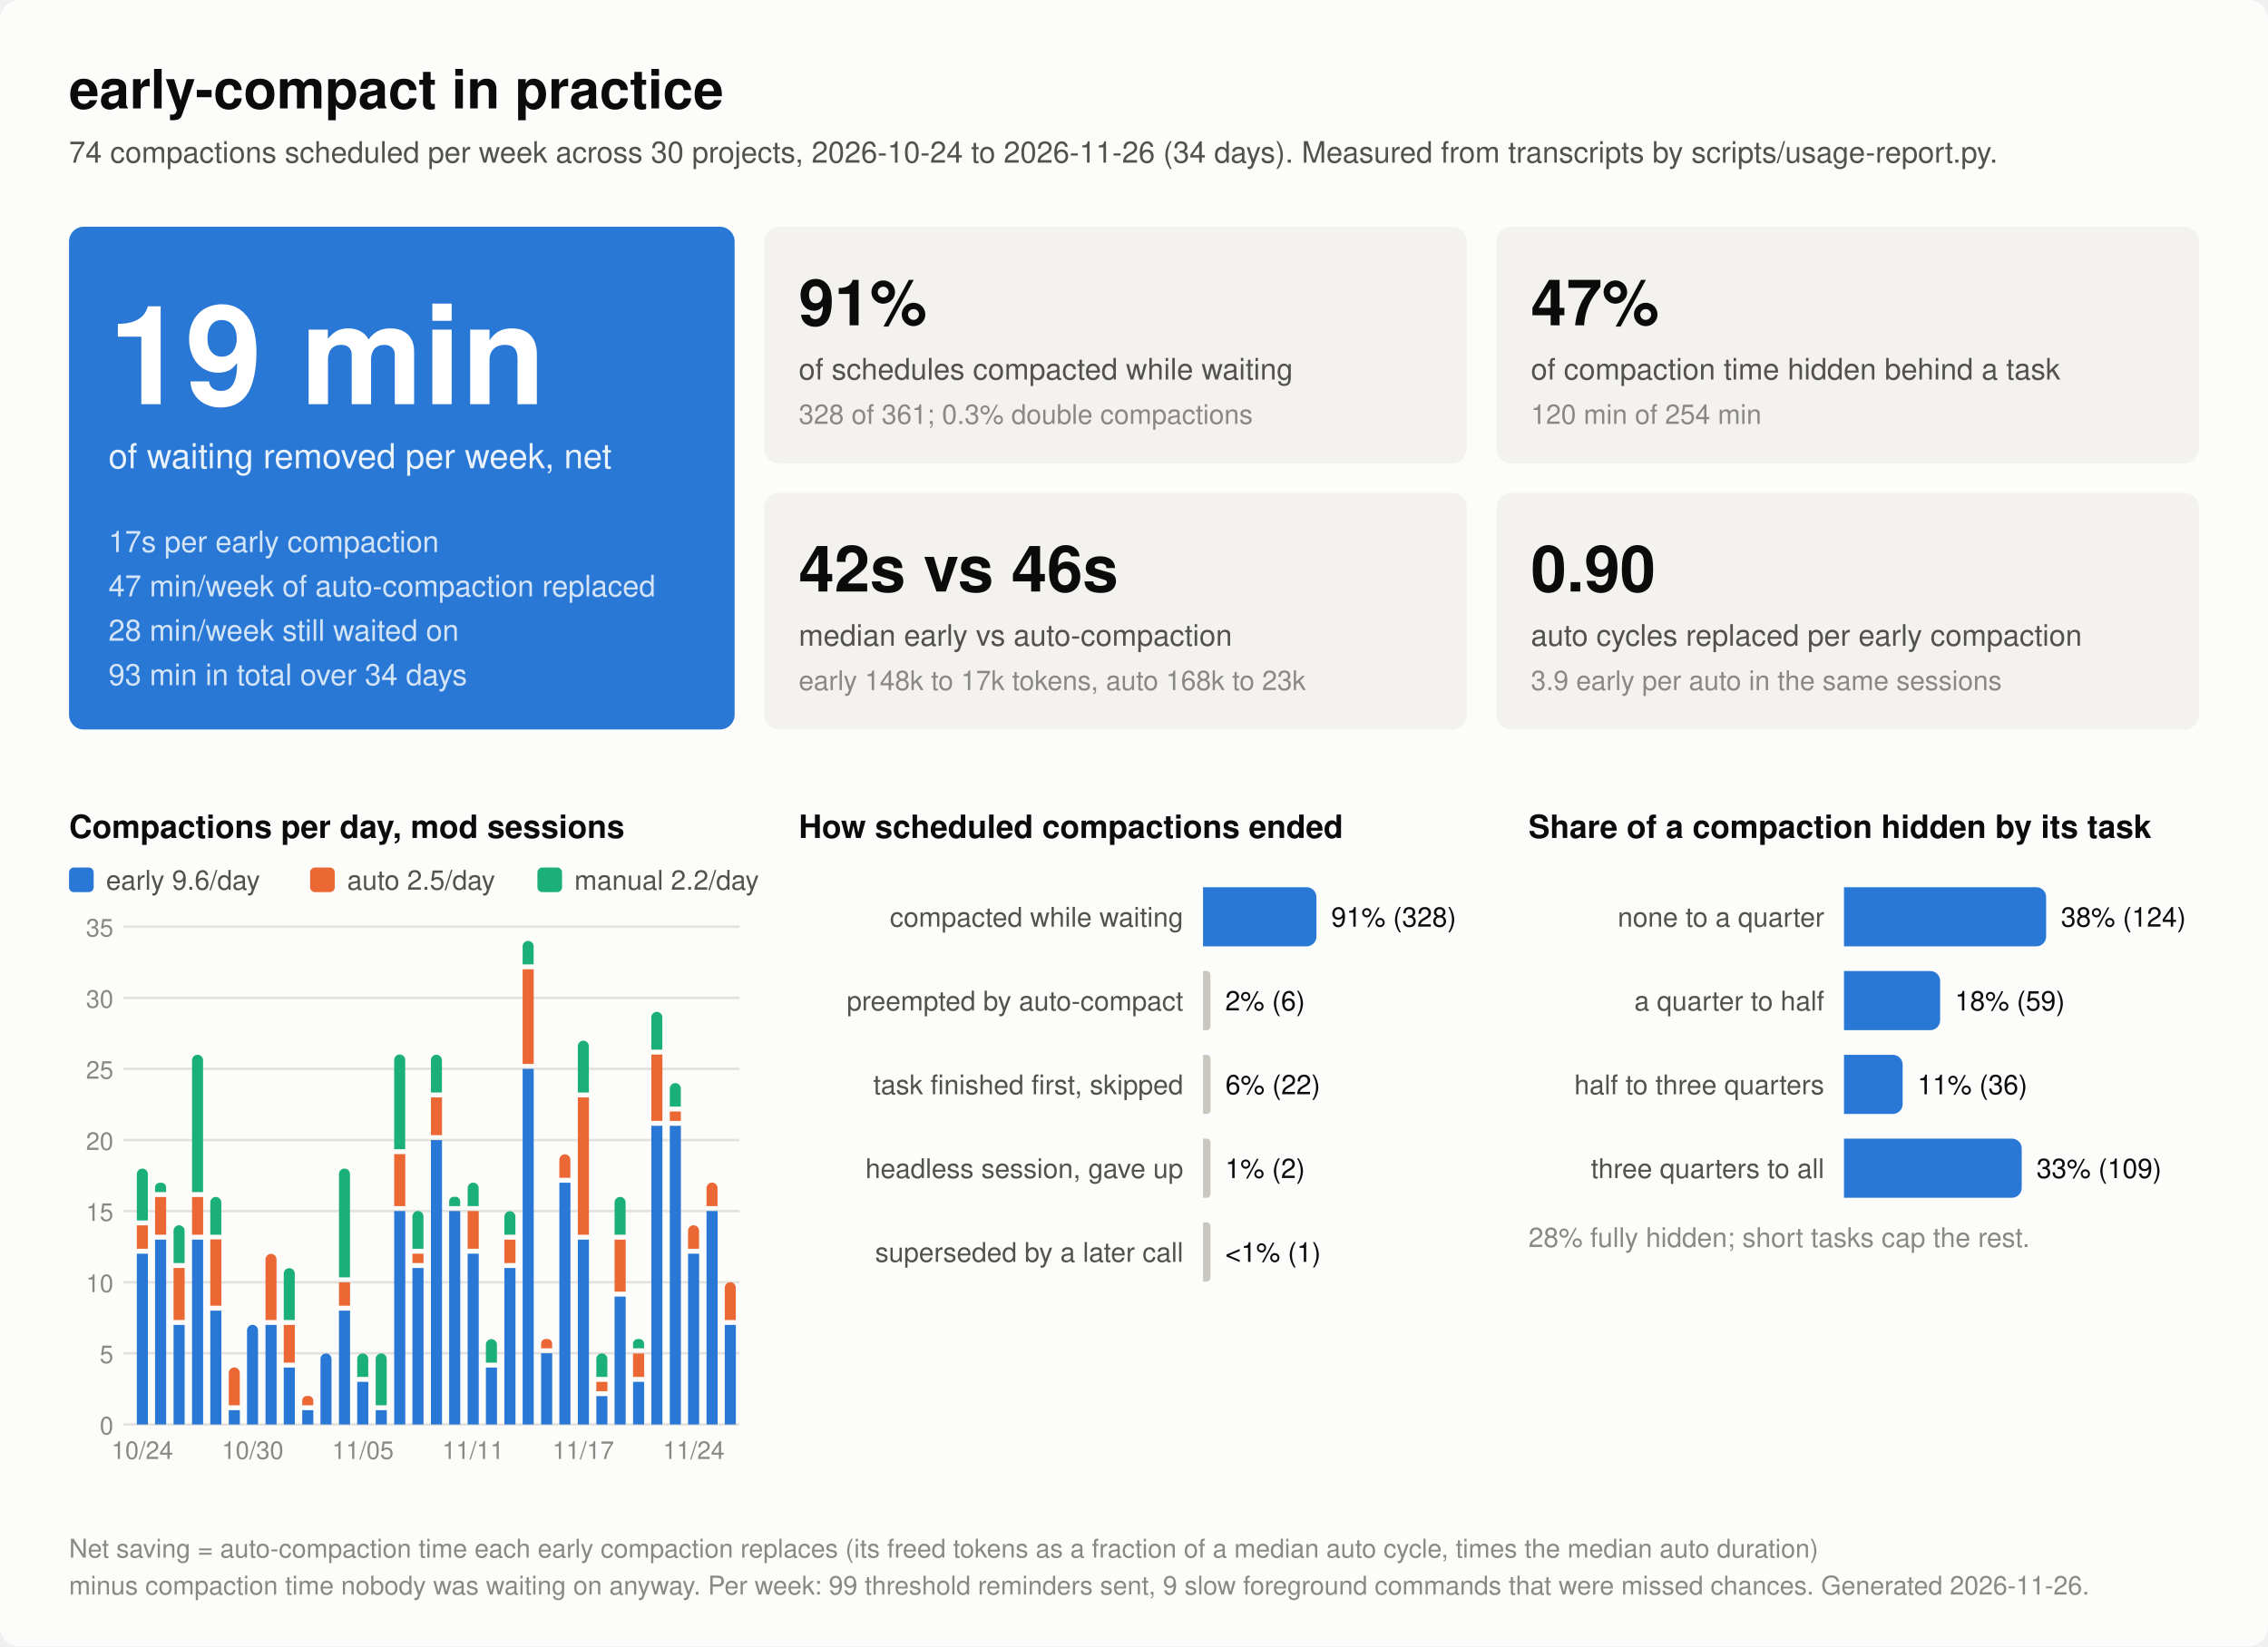
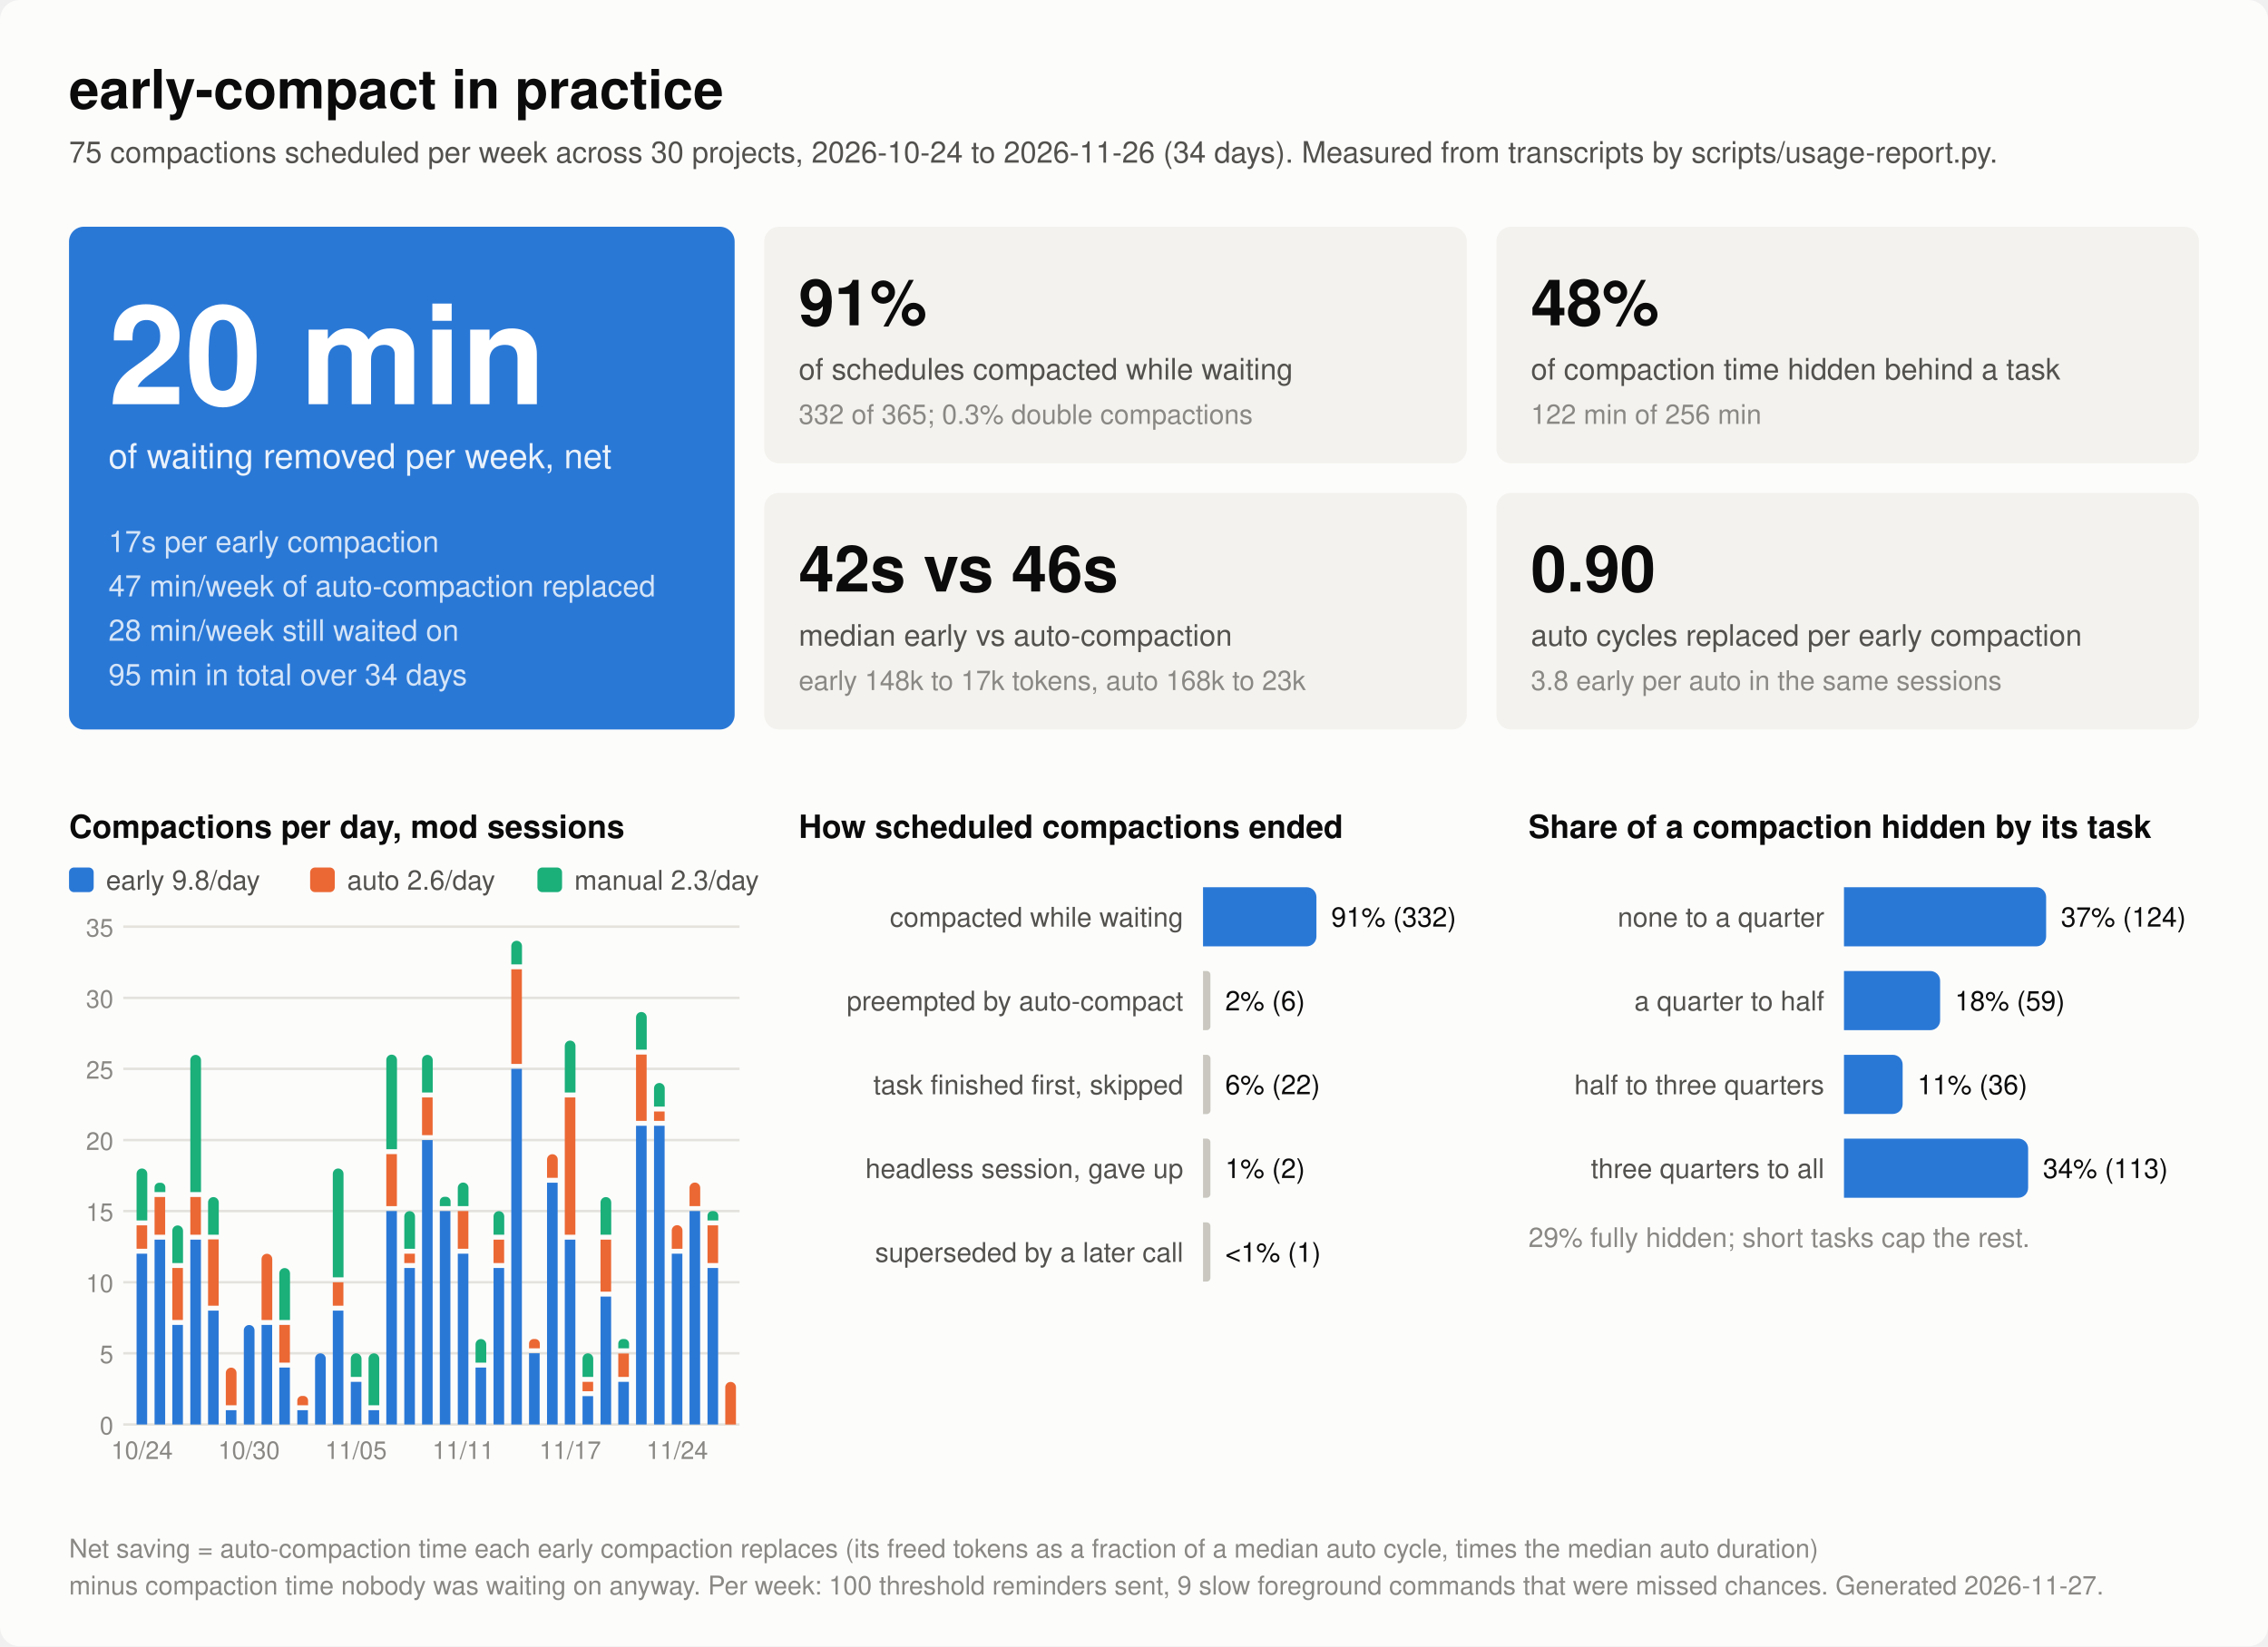
<svg xmlns="http://www.w3.org/2000/svg" width="920" height="668" viewBox="0 0 920 668" font-family="-apple-system, BlinkMacSystemFont, &quot;Segoe UI&quot;, Helvetica, Arial, sans-serif" role="img" aria-label="early-compact usage summary">
  <rect width="920" height="668" fill="#fcfcfb" rx="8" />
  <text x="28.0" y="44.0" text-anchor="start" style="font-size:22px;font-weight:600;fill:#0b0b0b">early-compact in practice</text>
-   <text x="28.0" y="66.0" text-anchor="start" style="font-size:12px;font-weight:400;fill:#52514e">74 compactions scheduled per week across 30 projects, 2026-10-24 to 2026-11-26 (34 days). Measured from transcripts by scripts/usage-report.py.</text>
+   <text x="28.0" y="66.0" text-anchor="start" style="font-size:12px;font-weight:400;fill:#52514e">75 compactions scheduled per week across 30 projects, 2026-10-24 to 2026-11-26 (34 days). Measured from transcripts by scripts/usage-report.py.</text>
  <rect x="28.0" y="92.0" width="270.0" height="204.0" rx="6" fill="#2a78d6" />
-   <text x="44.0" y="164.0" text-anchor="start" style="font-size:56px;font-weight:700;fill:#ffffff;font-variant-numeric:tabular-nums">19 min</text>
+   <text x="44.0" y="164.0" text-anchor="start" style="font-size:56px;font-weight:700;fill:#ffffff;font-variant-numeric:tabular-nums">20 min</text>
  <text x="44.0" y="190.0" text-anchor="start" style="font-size:14px;font-weight:400;fill:#ffffff;opacity:0.9">of waiting removed per week, net</text>
  <text x="44.0" y="224.0" text-anchor="start" style="font-size:12px;font-weight:400;fill:#ffffff;opacity:0.8">17s per early compaction</text>
  <text x="44.0" y="242.0" text-anchor="start" style="font-size:12px;font-weight:400;fill:#ffffff;opacity:0.8">47 min/week of auto-compaction replaced</text>
  <text x="44.0" y="260.0" text-anchor="start" style="font-size:12px;font-weight:400;fill:#ffffff;opacity:0.8">28 min/week still waited on</text>
-   <text x="44.0" y="278.0" text-anchor="start" style="font-size:12px;font-weight:400;fill:#ffffff;opacity:0.8">93 min in total over 34 days</text>
+   <text x="44.0" y="278.0" text-anchor="start" style="font-size:12px;font-weight:400;fill:#ffffff;opacity:0.8">95 min in total over 34 days</text>
  <rect x="310.0" y="92.0" width="285.0" height="96.0" rx="6" fill="#f3f2ee" />
  <text x="324.0" y="132.0" text-anchor="start" style="font-size:26px;font-weight:600;fill:#0b0b0b;font-variant-numeric:tabular-nums">91%</text>
  <text x="324.0" y="154.0" text-anchor="start" style="font-size:12px;font-weight:400;fill:#52514e">of schedules compacted while waiting</text>
-   <text x="324.0" y="172.0" text-anchor="start" style="font-size:11px;font-weight:400;fill:#8a8884">328 of 361; 0.3% double compactions</text>
+   <text x="324.0" y="172.0" text-anchor="start" style="font-size:11px;font-weight:400;fill:#8a8884">332 of 365; 0.3% double compactions</text>
  <rect x="607.0" y="92.0" width="285.0" height="96.0" rx="6" fill="#f3f2ee" />
-   <text x="621.0" y="132.0" text-anchor="start" style="font-size:26px;font-weight:600;fill:#0b0b0b;font-variant-numeric:tabular-nums">47%</text>
+   <text x="621.0" y="132.0" text-anchor="start" style="font-size:26px;font-weight:600;fill:#0b0b0b;font-variant-numeric:tabular-nums">48%</text>
  <text x="621.0" y="154.0" text-anchor="start" style="font-size:12px;font-weight:400;fill:#52514e">of compaction time hidden behind a task</text>
-   <text x="621.0" y="172.0" text-anchor="start" style="font-size:11px;font-weight:400;fill:#8a8884">120 min of 254 min</text>
+   <text x="621.0" y="172.0" text-anchor="start" style="font-size:11px;font-weight:400;fill:#8a8884">122 min of 256 min</text>
  <rect x="310.0" y="200.0" width="285.0" height="96.0" rx="6" fill="#f3f2ee" />
  <text x="324.0" y="240.0" text-anchor="start" style="font-size:26px;font-weight:600;fill:#0b0b0b;font-variant-numeric:tabular-nums">42s vs 46s</text>
  <text x="324.0" y="262.0" text-anchor="start" style="font-size:12px;font-weight:400;fill:#52514e">median early vs auto-compaction</text>
  <text x="324.0" y="280.0" text-anchor="start" style="font-size:11px;font-weight:400;fill:#8a8884">early 148k to 17k tokens, auto 168k to 23k</text>
  <rect x="607.0" y="200.0" width="285.0" height="96.0" rx="6" fill="#f3f2ee" />
  <text x="621.0" y="240.0" text-anchor="start" style="font-size:26px;font-weight:600;fill:#0b0b0b;font-variant-numeric:tabular-nums">0.90</text>
  <text x="621.0" y="262.0" text-anchor="start" style="font-size:12px;font-weight:400;fill:#52514e">auto cycles replaced per early compaction</text>
-   <text x="621.0" y="280.0" text-anchor="start" style="font-size:11px;font-weight:400;fill:#8a8884">3.9 early per auto in the same sessions</text>
+   <text x="621.0" y="280.0" text-anchor="start" style="font-size:11px;font-weight:400;fill:#8a8884">3.8 early per auto in the same sessions</text>
  <text x="28.0" y="340.0" text-anchor="start" style="font-size:13px;font-weight:600;fill:#0b0b0b">Compactions per day, mod sessions</text>
  <rect x="28.0" y="352.0" width="10.0" height="10.0" rx="2" fill="#2a78d6" />
-   <text x="43.0" y="361.0" text-anchor="start" style="font-size:11px;font-weight:400;fill:#52514e">early 9.6/day</text>
+   <text x="43.0" y="361.0" text-anchor="start" style="font-size:11px;font-weight:400;fill:#52514e">early 9.8/day</text>
  <rect x="125.8" y="352.0" width="10.0" height="10.0" rx="2" fill="#eb6834" />
-   <text x="140.8" y="361.0" text-anchor="start" style="font-size:11px;font-weight:400;fill:#52514e">auto 2.5/day</text>
+   <text x="140.8" y="361.0" text-anchor="start" style="font-size:11px;font-weight:400;fill:#52514e">auto 2.6/day</text>
  <rect x="218.0" y="352.0" width="10.0" height="10.0" rx="2" fill="#1baf7a" />
-   <text x="233.0" y="361.0" text-anchor="start" style="font-size:11px;font-weight:400;fill:#52514e">manual 2.2/day</text>
+   <text x="233.0" y="361.0" text-anchor="start" style="font-size:11px;font-weight:400;fill:#52514e">manual 2.3/day</text>
  <line x1="50.0" y1="578.0" x2="300.0" y2="578.0" stroke="#e4e2dc" stroke-width="1" />
  <text x="46.0" y="582.0" text-anchor="end" style="font-size:10px;font-weight:400;fill:#8a8884;font-variant-numeric:tabular-nums">0</text>
  <line x1="50.0" y1="549.1" x2="300.0" y2="549.1" stroke="#e4e2dc" stroke-width="1" />
  <text x="46.0" y="553.1" text-anchor="end" style="font-size:10px;font-weight:400;fill:#8a8884;font-variant-numeric:tabular-nums">5</text>
  <line x1="50.0" y1="520.3" x2="300.0" y2="520.3" stroke="#e4e2dc" stroke-width="1" />
  <text x="46.0" y="524.3" text-anchor="end" style="font-size:10px;font-weight:400;fill:#8a8884;font-variant-numeric:tabular-nums">10</text>
  <line x1="50.0" y1="491.4" x2="300.0" y2="491.4" stroke="#e4e2dc" stroke-width="1" />
  <text x="46.0" y="495.4" text-anchor="end" style="font-size:10px;font-weight:400;fill:#8a8884;font-variant-numeric:tabular-nums">15</text>
  <line x1="50.0" y1="462.6" x2="300.0" y2="462.6" stroke="#e4e2dc" stroke-width="1" />
  <text x="46.0" y="466.6" text-anchor="end" style="font-size:10px;font-weight:400;fill:#8a8884;font-variant-numeric:tabular-nums">20</text>
  <line x1="50.0" y1="433.7" x2="300.0" y2="433.7" stroke="#e4e2dc" stroke-width="1" />
  <text x="46.0" y="437.7" text-anchor="end" style="font-size:10px;font-weight:400;fill:#8a8884;font-variant-numeric:tabular-nums">25</text>
  <line x1="50.0" y1="404.9" x2="300.0" y2="404.9" stroke="#e4e2dc" stroke-width="1" />
  <text x="46.0" y="408.9" text-anchor="end" style="font-size:10px;font-weight:400;fill:#8a8884;font-variant-numeric:tabular-nums">30</text>
  <line x1="50.0" y1="376.0" x2="300.0" y2="376.0" stroke="#e4e2dc" stroke-width="1" />
  <text x="46.0" y="380.0" text-anchor="end" style="font-size:10px;font-weight:400;fill:#8a8884;font-variant-numeric:tabular-nums">35</text>
-   <path d="M55.5,578.0 v-69.3 a0,0 0 0 1 0,0 h4.5 a0,0 0 0 1 0,0 v69.3 z" fill="#2a78d6" />
-   <path d="M55.5,506.7 v-9.5 a0,0 0 0 1 0,0 h4.5 a0,0 0 0 1 0,0 v9.5 z" fill="#eb6834" />
-   <path d="M55.5,495.2 v-18.8 a2.236,2.236 0 0 1 2.236,-2.236 h0.0 a2.236,2.236 0 0 1 2.236,2.236 v18.8 z" fill="#1baf7a" />
-   <text x="57.7" y="592.0" text-anchor="middle" style="font-size:10px;font-weight:400;fill:#8a8884">10/24</text>
-   <path d="M62.9,578.0 v-75.0 a0,0 0 0 1 0,0 h4.5 a0,0 0 0 1 0,0 v75.0 z" fill="#2a78d6" />
-   <path d="M62.9,501.0 v-15.3 a0,0 0 0 1 0,0 h4.5 a0,0 0 0 1 0,0 v15.3 z" fill="#eb6834" />
-   <path d="M62.9,483.7 v-1.9 a1.886,1.886 0 0 1 1.886,-1.886 h0.7 a1.886,1.886 0 0 1 1.886,1.886 v1.9 z" fill="#1baf7a" />
-   <path d="M70.4,578.0 v-40.4 a0,0 0 0 1 0,0 h4.5 a0,0 0 0 1 0,0 v40.4 z" fill="#2a78d6" />
-   <path d="M70.4,535.6 v-21.1 a0,0 0 0 1 0,0 h4.5 a0,0 0 0 1 0,0 v21.1 z" fill="#eb6834" />
-   <path d="M70.4,512.5 v-13.1 a2.236,2.236 0 0 1 2.236,-2.236 h0.0 a2.236,2.236 0 0 1 2.236,2.236 v13.1 z" fill="#1baf7a" />
-   <path d="M77.9,578.0 v-75.0 a0,0 0 0 1 0,0 h4.5 a0,0 0 0 1 0,0 v75.0 z" fill="#2a78d6" />
-   <path d="M77.9,501.0 v-15.3 a0,0 0 0 1 0,0 h4.5 a0,0 0 0 1 0,0 v15.3 z" fill="#eb6834" />
-   <path d="M77.9,483.7 v-53.5 a2.236,2.236 0 0 1 2.236,-2.236 h0.0 a2.236,2.236 0 0 1 2.236,2.236 v53.5 z" fill="#1baf7a" />
-   <path d="M85.3,578.0 v-46.2 a0,0 0 0 1 0,0 h4.5 a0,0 0 0 1 0,0 v46.2 z" fill="#2a78d6" />
-   <path d="M85.3,529.8 v-26.9 a0,0 0 0 1 0,0 h4.5 a0,0 0 0 1 0,0 v26.9 z" fill="#eb6834" />
-   <path d="M85.3,501.0 v-13.1 a2.236,2.236 0 0 1 2.236,-2.236 h0.0 a2.236,2.236 0 0 1 2.236,2.236 v13.1 z" fill="#1baf7a" />
-   <path d="M92.8,578.0 v-5.8 a0,0 0 0 1 0,0 h4.5 a0,0 0 0 1 0,0 v5.8 z" fill="#2a78d6" />
-   <path d="M92.8,570.2 v-13.1 a2.236,2.236 0 0 1 2.236,-2.236 h0.0 a2.236,2.236 0 0 1 2.236,2.236 v13.1 z" fill="#eb6834" />
-   <path d="M100.2,578.0 v-38.2 a2.236,2.236 0 0 1 2.236,-2.236 h0.0 a2.236,2.236 0 0 1 2.236,2.236 v38.2 z" fill="#2a78d6" />
-   <text x="102.5" y="592.0" text-anchor="middle" style="font-size:10px;font-weight:400;fill:#8a8884">10/30</text>
-   <path d="M107.7,578.0 v-40.4 a0,0 0 0 1 0,0 h4.5 a0,0 0 0 1 0,0 v40.4 z" fill="#2a78d6" />
-   <path d="M107.7,535.6 v-24.6 a2.236,2.236 0 0 1 2.236,-2.236 h0.0 a2.236,2.236 0 0 1 2.236,2.236 v24.6 z" fill="#eb6834" />
-   <path d="M115.1,578.0 v-23.1 a0,0 0 0 1 0,0 h4.5 a0,0 0 0 1 0,0 v23.1 z" fill="#2a78d6" />
-   <path d="M115.1,552.9 v-15.3 a0,0 0 0 1 0,0 h4.5 a0,0 0 0 1 0,0 v15.3 z" fill="#eb6834" />
-   <path d="M115.1,535.6 v-18.8 a2.236,2.236 0 0 1 2.236,-2.236 h0.0 a2.236,2.236 0 0 1 2.236,2.236 v18.8 z" fill="#1baf7a" />
-   <path d="M122.6,578.0 v-5.8 a0,0 0 0 1 0,0 h4.5 a0,0 0 0 1 0,0 v5.8 z" fill="#2a78d6" />
-   <path d="M122.6,570.2 v-1.9 a1.886,1.886 0 0 1 1.886,-1.886 h0.7 a1.886,1.886 0 0 1 1.886,1.886 v1.9 z" fill="#eb6834" />
-   <path d="M130.0,578.0 v-26.6 a2.236,2.236 0 0 1 2.236,-2.236 h0.0 a2.236,2.236 0 0 1 2.236,2.236 v26.6 z" fill="#2a78d6" />
-   <path d="M137.5,578.0 v-46.2 a0,0 0 0 1 0,0 h4.5 a0,0 0 0 1 0,0 v46.2 z" fill="#2a78d6" />
-   <path d="M137.5,529.8 v-9.5 a0,0 0 0 1 0,0 h4.5 a0,0 0 0 1 0,0 v9.5 z" fill="#eb6834" />
-   <path d="M137.5,518.3 v-41.9 a2.236,2.236 0 0 1 2.236,-2.236 h0.0 a2.236,2.236 0 0 1 2.236,2.236 v41.9 z" fill="#1baf7a" />
-   <path d="M144.9,578.0 v-17.3 a0,0 0 0 1 0,0 h4.5 a0,0 0 0 1 0,0 v17.3 z" fill="#2a78d6" />
-   <path d="M144.9,558.7 v-7.3 a2.236,2.236 0 0 1 2.236,-2.236 h0.0 a2.236,2.236 0 0 1 2.236,2.236 v7.3 z" fill="#1baf7a" />
-   <text x="147.2" y="592.0" text-anchor="middle" style="font-size:10px;font-weight:400;fill:#8a8884">11/05</text>
-   <path d="M152.4,578.0 v-5.8 a0,0 0 0 1 0,0 h4.5 a0,0 0 0 1 0,0 v5.8 z" fill="#2a78d6" />
-   <path d="M152.4,570.2 v-18.8 a2.236,2.236 0 0 1 2.236,-2.236 h0.0 a2.236,2.236 0 0 1 2.236,2.236 v18.8 z" fill="#1baf7a" />
-   <path d="M159.9,578.0 v-86.6 a0,0 0 0 1 0,0 h4.5 a0,0 0 0 1 0,0 v86.6 z" fill="#2a78d6" />
-   <path d="M159.9,489.4 v-21.1 a0,0 0 0 1 0,0 h4.5 a0,0 0 0 1 0,0 v21.1 z" fill="#eb6834" />
-   <path d="M159.9,466.3 v-36.2 a2.236,2.236 0 0 1 2.236,-2.236 h0.0 a2.236,2.236 0 0 1 2.236,2.236 v36.2 z" fill="#1baf7a" />
-   <path d="M167.3,578.0 v-63.5 a0,0 0 0 1 0,0 h4.5 a0,0 0 0 1 0,0 v63.5 z" fill="#2a78d6" />
-   <path d="M167.3,512.5 v-3.8 a0,0 0 0 1 0,0 h4.5 a0,0 0 0 1 0,0 v3.8 z" fill="#eb6834" />
-   <path d="M167.3,506.7 v-13.1 a2.236,2.236 0 0 1 2.236,-2.236 h0.0 a2.236,2.236 0 0 1 2.236,2.236 v13.1 z" fill="#1baf7a" />
-   <path d="M174.8,578.0 v-115.4 a0,0 0 0 1 0,0 h4.5 a0,0 0 0 1 0,0 v115.4 z" fill="#2a78d6" />
-   <path d="M174.8,460.6 v-15.3 a0,0 0 0 1 0,0 h4.5 a0,0 0 0 1 0,0 v15.3 z" fill="#eb6834" />
-   <path d="M174.8,443.3 v-13.1 a2.236,2.236 0 0 1 2.236,-2.236 h0.0 a2.236,2.236 0 0 1 2.236,2.236 v13.1 z" fill="#1baf7a" />
-   <path d="M182.2,578.0 v-86.6 a0,0 0 0 1 0,0 h4.5 a0,0 0 0 1 0,0 v86.6 z" fill="#2a78d6" />
-   <path d="M182.2,489.4 v-1.9 a1.886,1.886 0 0 1 1.886,-1.886 h0.7 a1.886,1.886 0 0 1 1.886,1.886 v1.9 z" fill="#1baf7a" />
-   <path d="M189.7,578.0 v-69.3 a0,0 0 0 1 0,0 h4.5 a0,0 0 0 1 0,0 v69.3 z" fill="#2a78d6" />
-   <path d="M189.7,506.7 v-15.3 a0,0 0 0 1 0,0 h4.5 a0,0 0 0 1 0,0 v15.3 z" fill="#eb6834" />
-   <path d="M189.7,489.4 v-7.3 a2.236,2.236 0 0 1 2.236,-2.236 h0.0 a2.236,2.236 0 0 1 2.236,2.236 v7.3 z" fill="#1baf7a" />
-   <text x="191.9" y="592.0" text-anchor="middle" style="font-size:10px;font-weight:400;fill:#8a8884">11/11</text>
-   <path d="M197.1,578.0 v-23.1 a0,0 0 0 1 0,0 h4.5 a0,0 0 0 1 0,0 v23.1 z" fill="#2a78d6" />
-   <path d="M197.1,552.9 v-7.3 a2.236,2.236 0 0 1 2.236,-2.236 h0.0 a2.236,2.236 0 0 1 2.236,2.236 v7.3 z" fill="#1baf7a" />
-   <path d="M204.6,578.0 v-63.5 a0,0 0 0 1 0,0 h4.5 a0,0 0 0 1 0,0 v63.5 z" fill="#2a78d6" />
-   <path d="M204.6,512.5 v-9.5 a0,0 0 0 1 0,0 h4.5 a0,0 0 0 1 0,0 v9.5 z" fill="#eb6834" />
-   <path d="M204.6,501.0 v-7.3 a2.236,2.236 0 0 1 2.236,-2.236 h0.0 a2.236,2.236 0 0 1 2.236,2.236 v7.3 z" fill="#1baf7a" />
-   <path d="M212.0,578.0 v-144.3 a0,0 0 0 1 0,0 h4.5 a0,0 0 0 1 0,0 v144.3 z" fill="#2a78d6" />
-   <path d="M212.0,431.7 v-38.4 a0,0 0 0 1 0,0 h4.5 a0,0 0 0 1 0,0 v38.4 z" fill="#eb6834" />
-   <path d="M212.0,391.3 v-7.3 a2.236,2.236 0 0 1 2.236,-2.236 h0.0 a2.236,2.236 0 0 1 2.236,2.236 v7.3 z" fill="#1baf7a" />
-   <path d="M219.5,578.0 v-28.9 a0,0 0 0 1 0,0 h4.5 a0,0 0 0 1 0,0 v28.9 z" fill="#2a78d6" />
-   <path d="M219.5,547.1 v-1.9 a1.886,1.886 0 0 1 1.886,-1.886 h0.7 a1.886,1.886 0 0 1 1.886,1.886 v1.9 z" fill="#eb6834" />
-   <path d="M226.9,578.0 v-98.1 a0,0 0 0 1 0,0 h4.5 a0,0 0 0 1 0,0 v98.1 z" fill="#2a78d6" />
-   <path d="M226.9,477.9 v-7.3 a2.236,2.236 0 0 1 2.236,-2.236 h0.0 a2.236,2.236 0 0 1 2.236,2.236 v7.3 z" fill="#eb6834" />
-   <path d="M234.4,578.0 v-75.0 a0,0 0 0 1 0,0 h4.5 a0,0 0 0 1 0,0 v75.0 z" fill="#2a78d6" />
-   <path d="M234.4,501.0 v-55.7 a0,0 0 0 1 0,0 h4.5 a0,0 0 0 1 0,0 v55.7 z" fill="#eb6834" />
-   <path d="M234.4,443.3 v-18.8 a2.236,2.236 0 0 1 2.236,-2.236 h0.0 a2.236,2.236 0 0 1 2.236,2.236 v18.8 z" fill="#1baf7a" />
-   <text x="236.6" y="592.0" text-anchor="middle" style="font-size:10px;font-weight:400;fill:#8a8884">11/17</text>
-   <path d="M241.9,578.0 v-11.5 a0,0 0 0 1 0,0 h4.5 a0,0 0 0 1 0,0 v11.5 z" fill="#2a78d6" />
-   <path d="M241.9,564.5 v-3.8 a0,0 0 0 1 0,0 h4.5 a0,0 0 0 1 0,0 v3.8 z" fill="#eb6834" />
-   <path d="M241.9,558.7 v-7.3 a2.236,2.236 0 0 1 2.236,-2.236 h0.0 a2.236,2.236 0 0 1 2.236,2.236 v7.3 z" fill="#1baf7a" />
-   <path d="M249.3,578.0 v-51.9 a0,0 0 0 1 0,0 h4.5 a0,0 0 0 1 0,0 v51.9 z" fill="#2a78d6" />
-   <path d="M249.3,524.1 v-21.1 a0,0 0 0 1 0,0 h4.5 a0,0 0 0 1 0,0 v21.1 z" fill="#eb6834" />
-   <path d="M249.3,501.0 v-13.1 a2.236,2.236 0 0 1 2.236,-2.236 h0.0 a2.236,2.236 0 0 1 2.236,2.236 v13.1 z" fill="#1baf7a" />
-   <path d="M256.8,578.0 v-17.3 a0,0 0 0 1 0,0 h4.5 a0,0 0 0 1 0,0 v17.3 z" fill="#2a78d6" />
-   <path d="M256.8,558.7 v-9.5 a0,0 0 0 1 0,0 h4.5 a0,0 0 0 1 0,0 v9.5 z" fill="#eb6834" />
-   <path d="M256.8,547.1 v-1.9 a1.886,1.886 0 0 1 1.886,-1.886 h0.7 a1.886,1.886 0 0 1 1.886,1.886 v1.9 z" fill="#1baf7a" />
-   <path d="M264.2,578.0 v-121.2 a0,0 0 0 1 0,0 h4.5 a0,0 0 0 1 0,0 v121.2 z" fill="#2a78d6" />
-   <path d="M264.2,454.8 v-26.9 a0,0 0 0 1 0,0 h4.5 a0,0 0 0 1 0,0 v26.9 z" fill="#eb6834" />
-   <path d="M264.2,425.9 v-13.1 a2.236,2.236 0 0 1 2.236,-2.236 h0.0 a2.236,2.236 0 0 1 2.236,2.236 v13.1 z" fill="#1baf7a" />
-   <path d="M271.7,578.0 v-121.2 a0,0 0 0 1 0,0 h4.5 a0,0 0 0 1 0,0 v121.2 z" fill="#2a78d6" />
-   <path d="M271.7,454.8 v-3.8 a0,0 0 0 1 0,0 h4.5 a0,0 0 0 1 0,0 v3.8 z" fill="#eb6834" />
-   <path d="M271.7,449.0 v-7.3 a2.236,2.236 0 0 1 2.236,-2.236 h0.0 a2.236,2.236 0 0 1 2.236,2.236 v7.3 z" fill="#1baf7a" />
-   <path d="M279.1,578.0 v-69.3 a0,0 0 0 1 0,0 h4.5 a0,0 0 0 1 0,0 v69.3 z" fill="#2a78d6" />
-   <path d="M279.1,506.7 v-7.3 a2.236,2.236 0 0 1 2.236,-2.236 h0.0 a2.236,2.236 0 0 1 2.236,2.236 v7.3 z" fill="#eb6834" />
-   <text x="281.4" y="592.0" text-anchor="middle" style="font-size:10px;font-weight:400;fill:#8a8884">11/24</text>
-   <path d="M286.6,578.0 v-86.6 a0,0 0 0 1 0,0 h4.5 a0,0 0 0 1 0,0 v86.6 z" fill="#2a78d6" />
-   <path d="M286.6,489.4 v-7.3 a2.236,2.236 0 0 1 2.236,-2.236 h0.0 a2.236,2.236 0 0 1 2.236,2.236 v7.3 z" fill="#eb6834" />
-   <path d="M294.0,578.0 v-40.4 a0,0 0 0 1 0,0 h4.5 a0,0 0 0 1 0,0 v40.4 z" fill="#2a78d6" />
-   <path d="M294.0,535.6 v-13.1 a2.236,2.236 0 0 1 2.236,-2.236 h0.0 a2.236,2.236 0 0 1 2.236,2.236 v13.1 z" fill="#eb6834" />
+   <path d="M55.4,578.0 v-69.3 a0,0 0 0 1 0,0 h4.3 a0,0 0 0 1 0,0 v69.3 z" fill="#2a78d6" />
+   <path d="M55.4,506.7 v-9.5 a0,0 0 0 1 0,0 h4.3 a0,0 0 0 1 0,0 v9.5 z" fill="#eb6834" />
+   <path d="M55.4,495.2 v-18.9 a2.171,2.171 0 0 1 2.171,-2.171 h0.0 a2.171,2.171 0 0 1 2.171,2.171 v18.9 z" fill="#1baf7a" />
+   <text x="57.6" y="592.0" text-anchor="middle" style="font-size:10px;font-weight:400;fill:#8a8884">10/24</text>
+   <path d="M62.7,578.0 v-75.0 a0,0 0 0 1 0,0 h4.3 a0,0 0 0 1 0,0 v75.0 z" fill="#2a78d6" />
+   <path d="M62.7,501.0 v-15.3 a0,0 0 0 1 0,0 h4.3 a0,0 0 0 1 0,0 v15.3 z" fill="#eb6834" />
+   <path d="M62.7,483.7 v-1.9 a1.886,1.886 0 0 1 1.886,-1.886 h0.6 a1.886,1.886 0 0 1 1.886,1.886 v1.9 z" fill="#1baf7a" />
+   <path d="M69.9,578.0 v-40.4 a0,0 0 0 1 0,0 h4.3 a0,0 0 0 1 0,0 v40.4 z" fill="#2a78d6" />
+   <path d="M69.9,535.6 v-21.1 a0,0 0 0 1 0,0 h4.3 a0,0 0 0 1 0,0 v21.1 z" fill="#eb6834" />
+   <path d="M69.9,512.5 v-13.1 a2.171,2.171 0 0 1 2.171,-2.171 h0.0 a2.171,2.171 0 0 1 2.171,2.171 v13.1 z" fill="#1baf7a" />
+   <path d="M77.2,578.0 v-75.0 a0,0 0 0 1 0,0 h4.3 a0,0 0 0 1 0,0 v75.0 z" fill="#2a78d6" />
+   <path d="M77.2,501.0 v-15.3 a0,0 0 0 1 0,0 h4.3 a0,0 0 0 1 0,0 v15.3 z" fill="#eb6834" />
+   <path d="M77.2,483.7 v-53.5 a2.171,2.171 0 0 1 2.171,-2.171 h0.0 a2.171,2.171 0 0 1 2.171,2.171 v53.5 z" fill="#1baf7a" />
+   <path d="M84.4,578.0 v-46.2 a0,0 0 0 1 0,0 h4.3 a0,0 0 0 1 0,0 v46.2 z" fill="#2a78d6" />
+   <path d="M84.4,529.8 v-26.9 a0,0 0 0 1 0,0 h4.3 a0,0 0 0 1 0,0 v26.9 z" fill="#eb6834" />
+   <path d="M84.4,501.0 v-13.1 a2.171,2.171 0 0 1 2.171,-2.171 h0.0 a2.171,2.171 0 0 1 2.171,2.171 v13.1 z" fill="#1baf7a" />
+   <path d="M91.6,578.0 v-5.8 a0,0 0 0 1 0,0 h4.3 a0,0 0 0 1 0,0 v5.8 z" fill="#2a78d6" />
+   <path d="M91.6,570.2 v-13.1 a2.171,2.171 0 0 1 2.171,-2.171 h0.0 a2.171,2.171 0 0 1 2.171,2.171 v13.1 z" fill="#eb6834" />
+   <path d="M98.9,578.0 v-38.2 a2.171,2.171 0 0 1 2.171,-2.171 h0.0 a2.171,2.171 0 0 1 2.171,2.171 v38.2 z" fill="#2a78d6" />
+   <text x="101.0" y="592.0" text-anchor="middle" style="font-size:10px;font-weight:400;fill:#8a8884">10/30</text>
+   <path d="M106.1,578.0 v-40.4 a0,0 0 0 1 0,0 h4.3 a0,0 0 0 1 0,0 v40.4 z" fill="#2a78d6" />
+   <path d="M106.1,535.6 v-24.7 a2.171,2.171 0 0 1 2.171,-2.171 h0.0 a2.171,2.171 0 0 1 2.171,2.171 v24.7 z" fill="#eb6834" />
+   <path d="M113.3,578.0 v-23.1 a0,0 0 0 1 0,0 h4.3 a0,0 0 0 1 0,0 v23.1 z" fill="#2a78d6" />
+   <path d="M113.3,552.9 v-15.3 a0,0 0 0 1 0,0 h4.3 a0,0 0 0 1 0,0 v15.3 z" fill="#eb6834" />
+   <path d="M113.3,535.6 v-18.9 a2.171,2.171 0 0 1 2.171,-2.171 h0.0 a2.171,2.171 0 0 1 2.171,2.171 v18.9 z" fill="#1baf7a" />
+   <path d="M120.6,578.0 v-5.8 a0,0 0 0 1 0,0 h4.3 a0,0 0 0 1 0,0 v5.8 z" fill="#2a78d6" />
+   <path d="M120.6,570.2 v-1.9 a1.886,1.886 0 0 1 1.886,-1.886 h0.6 a1.886,1.886 0 0 1 1.886,1.886 v1.9 z" fill="#eb6834" />
+   <path d="M127.8,578.0 v-26.7 a2.171,2.171 0 0 1 2.171,-2.171 h0.0 a2.171,2.171 0 0 1 2.171,2.171 v26.7 z" fill="#2a78d6" />
+   <path d="M135.0,578.0 v-46.2 a0,0 0 0 1 0,0 h4.3 a0,0 0 0 1 0,0 v46.2 z" fill="#2a78d6" />
+   <path d="M135.0,529.8 v-9.5 a0,0 0 0 1 0,0 h4.3 a0,0 0 0 1 0,0 v9.5 z" fill="#eb6834" />
+   <path d="M135.0,518.3 v-42.0 a2.171,2.171 0 0 1 2.171,-2.171 h0.0 a2.171,2.171 0 0 1 2.171,2.171 v42.0 z" fill="#1baf7a" />
+   <path d="M142.3,578.0 v-17.3 a0,0 0 0 1 0,0 h4.3 a0,0 0 0 1 0,0 v17.3 z" fill="#2a78d6" />
+   <path d="M142.3,558.7 v-7.4 a2.171,2.171 0 0 1 2.171,-2.171 h0.0 a2.171,2.171 0 0 1 2.171,2.171 v7.4 z" fill="#1baf7a" />
+   <text x="144.4" y="592.0" text-anchor="middle" style="font-size:10px;font-weight:400;fill:#8a8884">11/05</text>
+   <path d="M149.5,578.0 v-5.8 a0,0 0 0 1 0,0 h4.3 a0,0 0 0 1 0,0 v5.8 z" fill="#2a78d6" />
+   <path d="M149.5,570.2 v-18.9 a2.171,2.171 0 0 1 2.171,-2.171 h0.0 a2.171,2.171 0 0 1 2.171,2.171 v18.9 z" fill="#1baf7a" />
+   <path d="M156.7,578.0 v-86.6 a0,0 0 0 1 0,0 h4.3 a0,0 0 0 1 0,0 v86.6 z" fill="#2a78d6" />
+   <path d="M156.7,489.4 v-21.1 a0,0 0 0 1 0,0 h4.3 a0,0 0 0 1 0,0 v21.1 z" fill="#eb6834" />
+   <path d="M156.7,466.3 v-36.2 a2.171,2.171 0 0 1 2.171,-2.171 h0.0 a2.171,2.171 0 0 1 2.171,2.171 v36.2 z" fill="#1baf7a" />
+   <path d="M164.0,578.0 v-63.5 a0,0 0 0 1 0,0 h4.3 a0,0 0 0 1 0,0 v63.5 z" fill="#2a78d6" />
+   <path d="M164.0,512.5 v-3.8 a0,0 0 0 1 0,0 h4.3 a0,0 0 0 1 0,0 v3.8 z" fill="#eb6834" />
+   <path d="M164.0,506.7 v-13.1 a2.171,2.171 0 0 1 2.171,-2.171 h0.0 a2.171,2.171 0 0 1 2.171,2.171 v13.1 z" fill="#1baf7a" />
+   <path d="M171.2,578.0 v-115.4 a0,0 0 0 1 0,0 h4.3 a0,0 0 0 1 0,0 v115.4 z" fill="#2a78d6" />
+   <path d="M171.2,460.6 v-15.3 a0,0 0 0 1 0,0 h4.3 a0,0 0 0 1 0,0 v15.3 z" fill="#eb6834" />
+   <path d="M171.2,443.3 v-13.1 a2.171,2.171 0 0 1 2.171,-2.171 h0.0 a2.171,2.171 0 0 1 2.171,2.171 v13.1 z" fill="#1baf7a" />
+   <path d="M178.4,578.0 v-86.6 a0,0 0 0 1 0,0 h4.3 a0,0 0 0 1 0,0 v86.6 z" fill="#2a78d6" />
+   <path d="M178.4,489.4 v-1.9 a1.886,1.886 0 0 1 1.886,-1.886 h0.6 a1.886,1.886 0 0 1 1.886,1.886 v1.9 z" fill="#1baf7a" />
+   <path d="M185.7,578.0 v-69.3 a0,0 0 0 1 0,0 h4.3 a0,0 0 0 1 0,0 v69.3 z" fill="#2a78d6" />
+   <path d="M185.7,506.7 v-15.3 a0,0 0 0 1 0,0 h4.3 a0,0 0 0 1 0,0 v15.3 z" fill="#eb6834" />
+   <path d="M185.7,489.4 v-7.4 a2.171,2.171 0 0 1 2.171,-2.171 h0.0 a2.171,2.171 0 0 1 2.171,2.171 v7.4 z" fill="#1baf7a" />
+   <text x="187.9" y="592.0" text-anchor="middle" style="font-size:10px;font-weight:400;fill:#8a8884">11/11</text>
+   <path d="M192.9,578.0 v-23.1 a0,0 0 0 1 0,0 h4.3 a0,0 0 0 1 0,0 v23.1 z" fill="#2a78d6" />
+   <path d="M192.9,552.9 v-7.4 a2.171,2.171 0 0 1 2.171,-2.171 h0.0 a2.171,2.171 0 0 1 2.171,2.171 v7.4 z" fill="#1baf7a" />
+   <path d="M200.2,578.0 v-63.5 a0,0 0 0 1 0,0 h4.3 a0,0 0 0 1 0,0 v63.5 z" fill="#2a78d6" />
+   <path d="M200.2,512.5 v-9.5 a0,0 0 0 1 0,0 h4.3 a0,0 0 0 1 0,0 v9.5 z" fill="#eb6834" />
+   <path d="M200.2,501.0 v-7.4 a2.171,2.171 0 0 1 2.171,-2.171 h0.0 a2.171,2.171 0 0 1 2.171,2.171 v7.4 z" fill="#1baf7a" />
+   <path d="M207.4,578.0 v-144.3 a0,0 0 0 1 0,0 h4.3 a0,0 0 0 1 0,0 v144.3 z" fill="#2a78d6" />
+   <path d="M207.4,431.7 v-38.4 a0,0 0 0 1 0,0 h4.3 a0,0 0 0 1 0,0 v38.4 z" fill="#eb6834" />
+   <path d="M207.4,391.3 v-7.4 a2.171,2.171 0 0 1 2.171,-2.171 h0.0 a2.171,2.171 0 0 1 2.171,2.171 v7.4 z" fill="#1baf7a" />
+   <path d="M214.6,578.0 v-28.9 a0,0 0 0 1 0,0 h4.3 a0,0 0 0 1 0,0 v28.9 z" fill="#2a78d6" />
+   <path d="M214.6,547.1 v-1.9 a1.886,1.886 0 0 1 1.886,-1.886 h0.6 a1.886,1.886 0 0 1 1.886,1.886 v1.9 z" fill="#eb6834" />
+   <path d="M221.9,578.0 v-98.1 a0,0 0 0 1 0,0 h4.3 a0,0 0 0 1 0,0 v98.1 z" fill="#2a78d6" />
+   <path d="M221.9,477.9 v-7.4 a2.171,2.171 0 0 1 2.171,-2.171 h0.0 a2.171,2.171 0 0 1 2.171,2.171 v7.4 z" fill="#eb6834" />
+   <path d="M229.1,578.0 v-75.0 a0,0 0 0 1 0,0 h4.3 a0,0 0 0 1 0,0 v75.0 z" fill="#2a78d6" />
+   <path d="M229.1,501.0 v-55.7 a0,0 0 0 1 0,0 h4.3 a0,0 0 0 1 0,0 v55.7 z" fill="#eb6834" />
+   <path d="M229.1,443.3 v-18.9 a2.171,2.171 0 0 1 2.171,-2.171 h0.0 a2.171,2.171 0 0 1 2.171,2.171 v18.9 z" fill="#1baf7a" />
+   <text x="231.3" y="592.0" text-anchor="middle" style="font-size:10px;font-weight:400;fill:#8a8884">11/17</text>
+   <path d="M236.3,578.0 v-11.5 a0,0 0 0 1 0,0 h4.3 a0,0 0 0 1 0,0 v11.5 z" fill="#2a78d6" />
+   <path d="M236.3,564.5 v-3.8 a0,0 0 0 1 0,0 h4.3 a0,0 0 0 1 0,0 v3.8 z" fill="#eb6834" />
+   <path d="M236.3,558.7 v-7.4 a2.171,2.171 0 0 1 2.171,-2.171 h0.0 a2.171,2.171 0 0 1 2.171,2.171 v7.4 z" fill="#1baf7a" />
+   <path d="M243.6,578.0 v-51.9 a0,0 0 0 1 0,0 h4.3 a0,0 0 0 1 0,0 v51.9 z" fill="#2a78d6" />
+   <path d="M243.6,524.1 v-21.1 a0,0 0 0 1 0,0 h4.3 a0,0 0 0 1 0,0 v21.1 z" fill="#eb6834" />
+   <path d="M243.6,501.0 v-13.1 a2.171,2.171 0 0 1 2.171,-2.171 h0.0 a2.171,2.171 0 0 1 2.171,2.171 v13.1 z" fill="#1baf7a" />
+   <path d="M250.8,578.0 v-17.3 a0,0 0 0 1 0,0 h4.3 a0,0 0 0 1 0,0 v17.3 z" fill="#2a78d6" />
+   <path d="M250.8,558.7 v-9.5 a0,0 0 0 1 0,0 h4.3 a0,0 0 0 1 0,0 v9.5 z" fill="#eb6834" />
+   <path d="M250.8,547.1 v-1.9 a1.886,1.886 0 0 1 1.886,-1.886 h0.6 a1.886,1.886 0 0 1 1.886,1.886 v1.9 z" fill="#1baf7a" />
+   <path d="M258.0,578.0 v-121.2 a0,0 0 0 1 0,0 h4.3 a0,0 0 0 1 0,0 v121.2 z" fill="#2a78d6" />
+   <path d="M258.0,454.8 v-26.9 a0,0 0 0 1 0,0 h4.3 a0,0 0 0 1 0,0 v26.9 z" fill="#eb6834" />
+   <path d="M258.0,425.9 v-13.1 a2.171,2.171 0 0 1 2.171,-2.171 h0.0 a2.171,2.171 0 0 1 2.171,2.171 v13.1 z" fill="#1baf7a" />
+   <path d="M265.3,578.0 v-121.2 a0,0 0 0 1 0,0 h4.3 a0,0 0 0 1 0,0 v121.2 z" fill="#2a78d6" />
+   <path d="M265.3,454.8 v-3.8 a0,0 0 0 1 0,0 h4.3 a0,0 0 0 1 0,0 v3.8 z" fill="#eb6834" />
+   <path d="M265.3,449.0 v-7.4 a2.171,2.171 0 0 1 2.171,-2.171 h0.0 a2.171,2.171 0 0 1 2.171,2.171 v7.4 z" fill="#1baf7a" />
+   <path d="M272.5,578.0 v-69.3 a0,0 0 0 1 0,0 h4.3 a0,0 0 0 1 0,0 v69.3 z" fill="#2a78d6" />
+   <path d="M272.5,506.7 v-7.4 a2.171,2.171 0 0 1 2.171,-2.171 h0.0 a2.171,2.171 0 0 1 2.171,2.171 v7.4 z" fill="#eb6834" />
+   <text x="274.7" y="592.0" text-anchor="middle" style="font-size:10px;font-weight:400;fill:#8a8884">11/24</text>
+   <path d="M279.7,578.0 v-86.6 a0,0 0 0 1 0,0 h4.3 a0,0 0 0 1 0,0 v86.6 z" fill="#2a78d6" />
+   <path d="M279.7,489.4 v-7.4 a2.171,2.171 0 0 1 2.171,-2.171 h0.0 a2.171,2.171 0 0 1 2.171,2.171 v7.4 z" fill="#eb6834" />
+   <path d="M287.0,578.0 v-63.5 a0,0 0 0 1 0,0 h4.3 a0,0 0 0 1 0,0 v63.5 z" fill="#2a78d6" />
+   <path d="M287.0,512.5 v-15.3 a0,0 0 0 1 0,0 h4.3 a0,0 0 0 1 0,0 v15.3 z" fill="#eb6834" />
+   <path d="M287.0,495.2 v-1.9 a1.886,1.886 0 0 1 1.886,-1.886 h0.6 a1.886,1.886 0 0 1 1.886,1.886 v1.9 z" fill="#1baf7a" />
+   <path d="M294.2,578.0 v-15.1 a2.171,2.171 0 0 1 2.171,-2.171 h0.0 a2.171,2.171 0 0 1 2.171,2.171 v15.1 z" fill="#eb6834" />
  <text x="324.0" y="340.0" text-anchor="start" style="font-size:13px;font-weight:600;fill:#0b0b0b">How scheduled compactions ended</text>
  <text x="480.0" y="376.0" text-anchor="end" style="font-size:11px;font-weight:400;fill:#52514e">compacted while waiting</text>
  <path d="M488.0,360.0 h42.0 a4,4 0 0 1 4,4 v16.0 a4,4 0 0 1 -4,4 h-42.0 z" fill="#2a78d6" />
-   <text x="540.0" y="376.0" text-anchor="start" style="font-size:11px;font-weight:400;fill:#0b0b0b;font-variant-numeric:tabular-nums">91% (328)</text>
+   <text x="540.0" y="376.0" text-anchor="start" style="font-size:11px;font-weight:400;fill:#0b0b0b;font-variant-numeric:tabular-nums">91% (332)</text>
  <text x="480.0" y="410.0" text-anchor="end" style="font-size:11px;font-weight:400;fill:#52514e">preempted by auto-compact</text>
  <path d="M488.0,394.0 h1.5 a1.5,1.5 0 0 1 1.5,1.5 v21.0 a1.5,1.5 0 0 1 -1.5,1.5 h-1.5 z" fill="#c9c7bf" />
  <text x="497.0" y="410.0" text-anchor="start" style="font-size:11px;font-weight:400;fill:#0b0b0b;font-variant-numeric:tabular-nums">2% (6)</text>
  <text x="480.0" y="444.0" text-anchor="end" style="font-size:11px;font-weight:400;fill:#52514e">task finished first, skipped</text>
-   <path d="M488.0,428.0 h1.5 a1.543,1.543 0 0 1 1.543,1.543 v20.9 a1.543,1.543 0 0 1 -1.543,1.543 h-1.5 z" fill="#c9c7bf" />
-   <text x="497.1" y="444.0" text-anchor="start" style="font-size:11px;font-weight:400;fill:#0b0b0b;font-variant-numeric:tabular-nums">6% (22)</text>
+   <path d="M488.0,428.0 h1.5 a1.524,1.524 0 0 1 1.524,1.524 v21.0 a1.524,1.524 0 0 1 -1.524,1.524 h-1.5 z" fill="#c9c7bf" />
+   <text x="497.0" y="444.0" text-anchor="start" style="font-size:11px;font-weight:400;fill:#0b0b0b;font-variant-numeric:tabular-nums">6% (22)</text>
  <text x="480.0" y="478.0" text-anchor="end" style="font-size:11px;font-weight:400;fill:#52514e">headless session, gave up</text>
  <path d="M488.0,462.0 h1.5 a1.5,1.5 0 0 1 1.5,1.5 v21.0 a1.5,1.5 0 0 1 -1.5,1.5 h-1.5 z" fill="#c9c7bf" />
  <text x="497.0" y="478.0" text-anchor="start" style="font-size:11px;font-weight:400;fill:#0b0b0b;font-variant-numeric:tabular-nums">1% (2)</text>
  <text x="480.0" y="512.0" text-anchor="end" style="font-size:11px;font-weight:400;fill:#52514e">superseded by a later call</text>
  <path d="M488.0,496.0 h1.5 a1.5,1.5 0 0 1 1.5,1.5 v21.0 a1.5,1.5 0 0 1 -1.5,1.5 h-1.5 z" fill="#c9c7bf" />
  <text x="497.0" y="512.0" text-anchor="start" style="font-size:11px;font-weight:400;fill:#0b0b0b;font-variant-numeric:tabular-nums">&lt;1% (1)</text>
  <text x="620.0" y="340.0" text-anchor="start" style="font-size:13px;font-weight:600;fill:#0b0b0b">Share of a compaction hidden by its task</text>
  <text x="740.0" y="376.0" text-anchor="end" style="font-size:11px;font-weight:400;fill:#52514e">none to a quarter</text>
  <path d="M748.0,360.0 h78.0 a4,4 0 0 1 4,4 v16.0 a4,4 0 0 1 -4,4 h-78.0 z" fill="#2a78d6" />
-   <text x="836.0" y="376.0" text-anchor="start" style="font-size:11px;font-weight:400;fill:#0b0b0b;font-variant-numeric:tabular-nums">38% (124)</text>
+   <text x="836.0" y="376.0" text-anchor="start" style="font-size:11px;font-weight:400;fill:#0b0b0b;font-variant-numeric:tabular-nums">37% (124)</text>
  <text x="740.0" y="410.0" text-anchor="end" style="font-size:11px;font-weight:400;fill:#52514e">a quarter to half</text>
  <path d="M748.0,394.0 h35.0 a4,4 0 0 1 4,4 v16.0 a4,4 0 0 1 -4,4 h-35.0 z" fill="#2a78d6" />
  <text x="793.0" y="410.0" text-anchor="start" style="font-size:11px;font-weight:400;fill:#0b0b0b;font-variant-numeric:tabular-nums">18% (59)</text>
  <text x="740.0" y="444.0" text-anchor="end" style="font-size:11px;font-weight:400;fill:#52514e">half to three quarters</text>
  <path d="M748.0,428.0 h19.8 a4,4 0 0 1 4,4 v16.0 a4,4 0 0 1 -4,4 h-19.8 z" fill="#2a78d6" />
  <text x="777.8" y="444.0" text-anchor="start" style="font-size:11px;font-weight:400;fill:#0b0b0b;font-variant-numeric:tabular-nums">11% (36)</text>
  <text x="740.0" y="478.0" text-anchor="end" style="font-size:11px;font-weight:400;fill:#52514e">three quarters to all</text>
-   <path d="M748.0,462.0 h68.1 a4,4 0 0 1 4,4 v16.0 a4,4 0 0 1 -4,4 h-68.1 z" fill="#2a78d6" />
-   <text x="826.1" y="478.0" text-anchor="start" style="font-size:11px;font-weight:400;fill:#0b0b0b;font-variant-numeric:tabular-nums">33% (109)</text>
-   <text x="620.0" y="506.0" text-anchor="start" style="font-size:11px;font-weight:400;fill:#8a8884">28% fully hidden; short tasks cap the rest.</text>
+   <path d="M748.0,462.0 h70.7 a4,4 0 0 1 4,4 v16.0 a4,4 0 0 1 -4,4 h-70.7 z" fill="#2a78d6" />
+   <text x="828.7" y="478.0" text-anchor="start" style="font-size:11px;font-weight:400;fill:#0b0b0b;font-variant-numeric:tabular-nums">34% (113)</text>
+   <text x="620.0" y="506.0" text-anchor="start" style="font-size:11px;font-weight:400;fill:#8a8884">29% fully hidden; short tasks cap the rest.</text>
  <text x="28.0" y="632.0" text-anchor="start" style="font-size:10.5px;font-weight:400;fill:#8a8884">Net saving = auto-compaction time each early compaction replaces (its freed tokens as a fraction of a median auto cycle, times the median auto duration)</text>
-   <text x="28.0" y="647.0" text-anchor="start" style="font-size:10.5px;font-weight:400;fill:#8a8884">minus compaction time nobody was waiting on anyway. Per week: 99 threshold reminders sent, 9 slow foreground commands that were missed chances. Generated 2026-11-26.</text>
+   <text x="28.0" y="647.0" text-anchor="start" style="font-size:10.5px;font-weight:400;fill:#8a8884">minus compaction time nobody was waiting on anyway. Per week: 100 threshold reminders sent, 9 slow foreground commands that were missed chances. Generated 2026-11-27.</text>
</svg>
